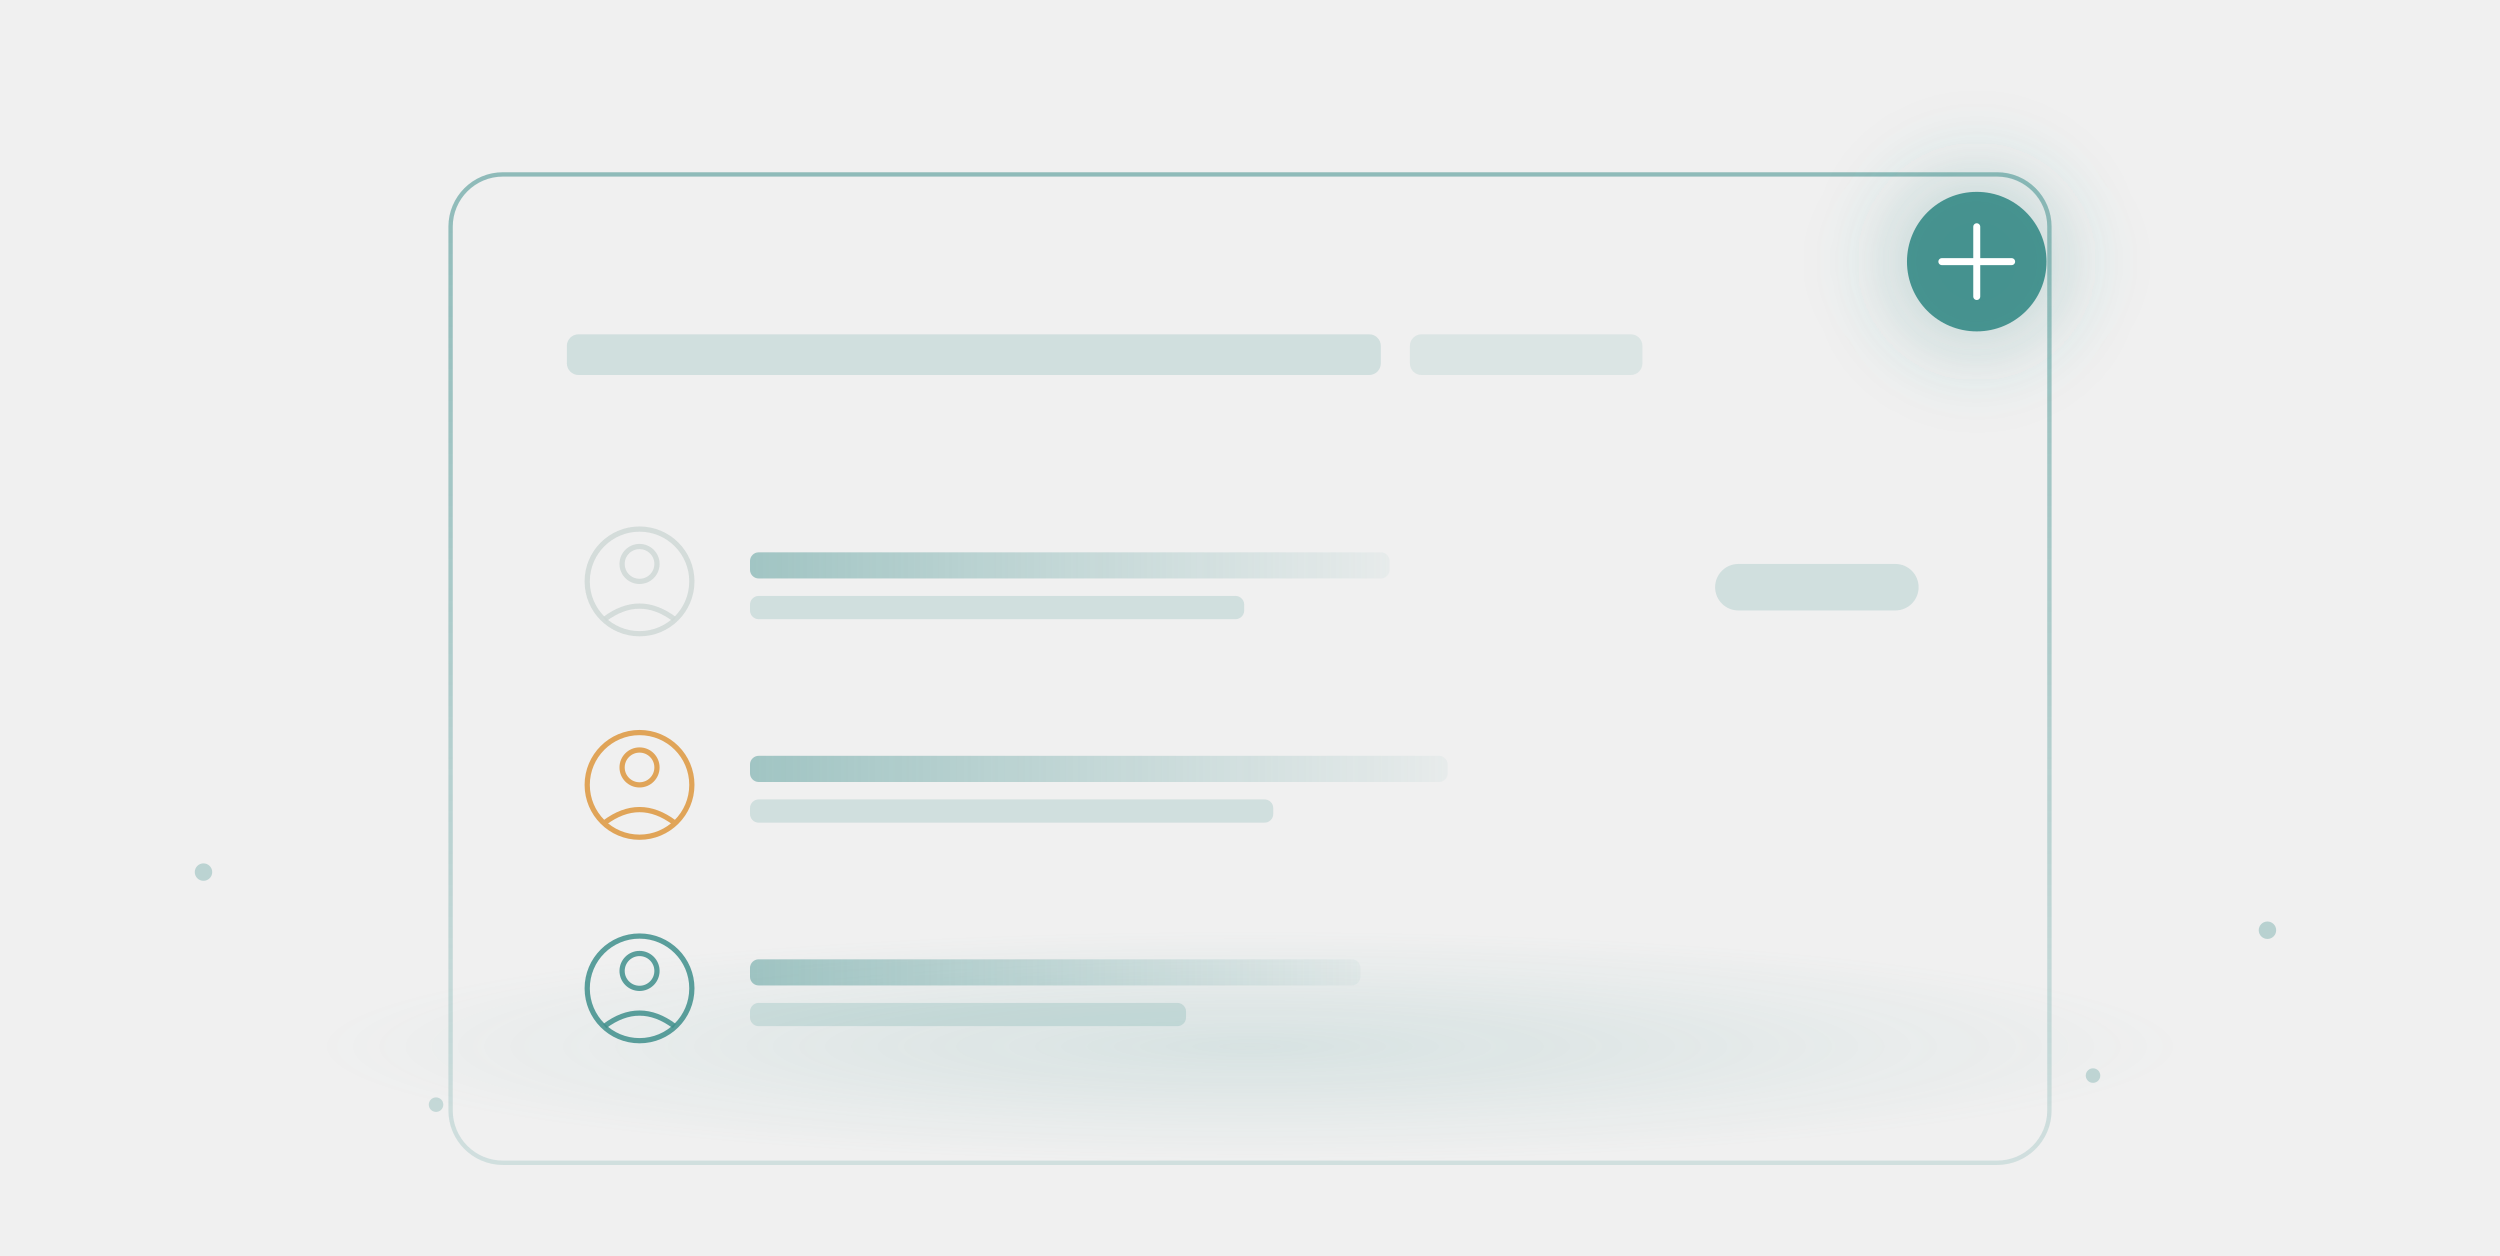
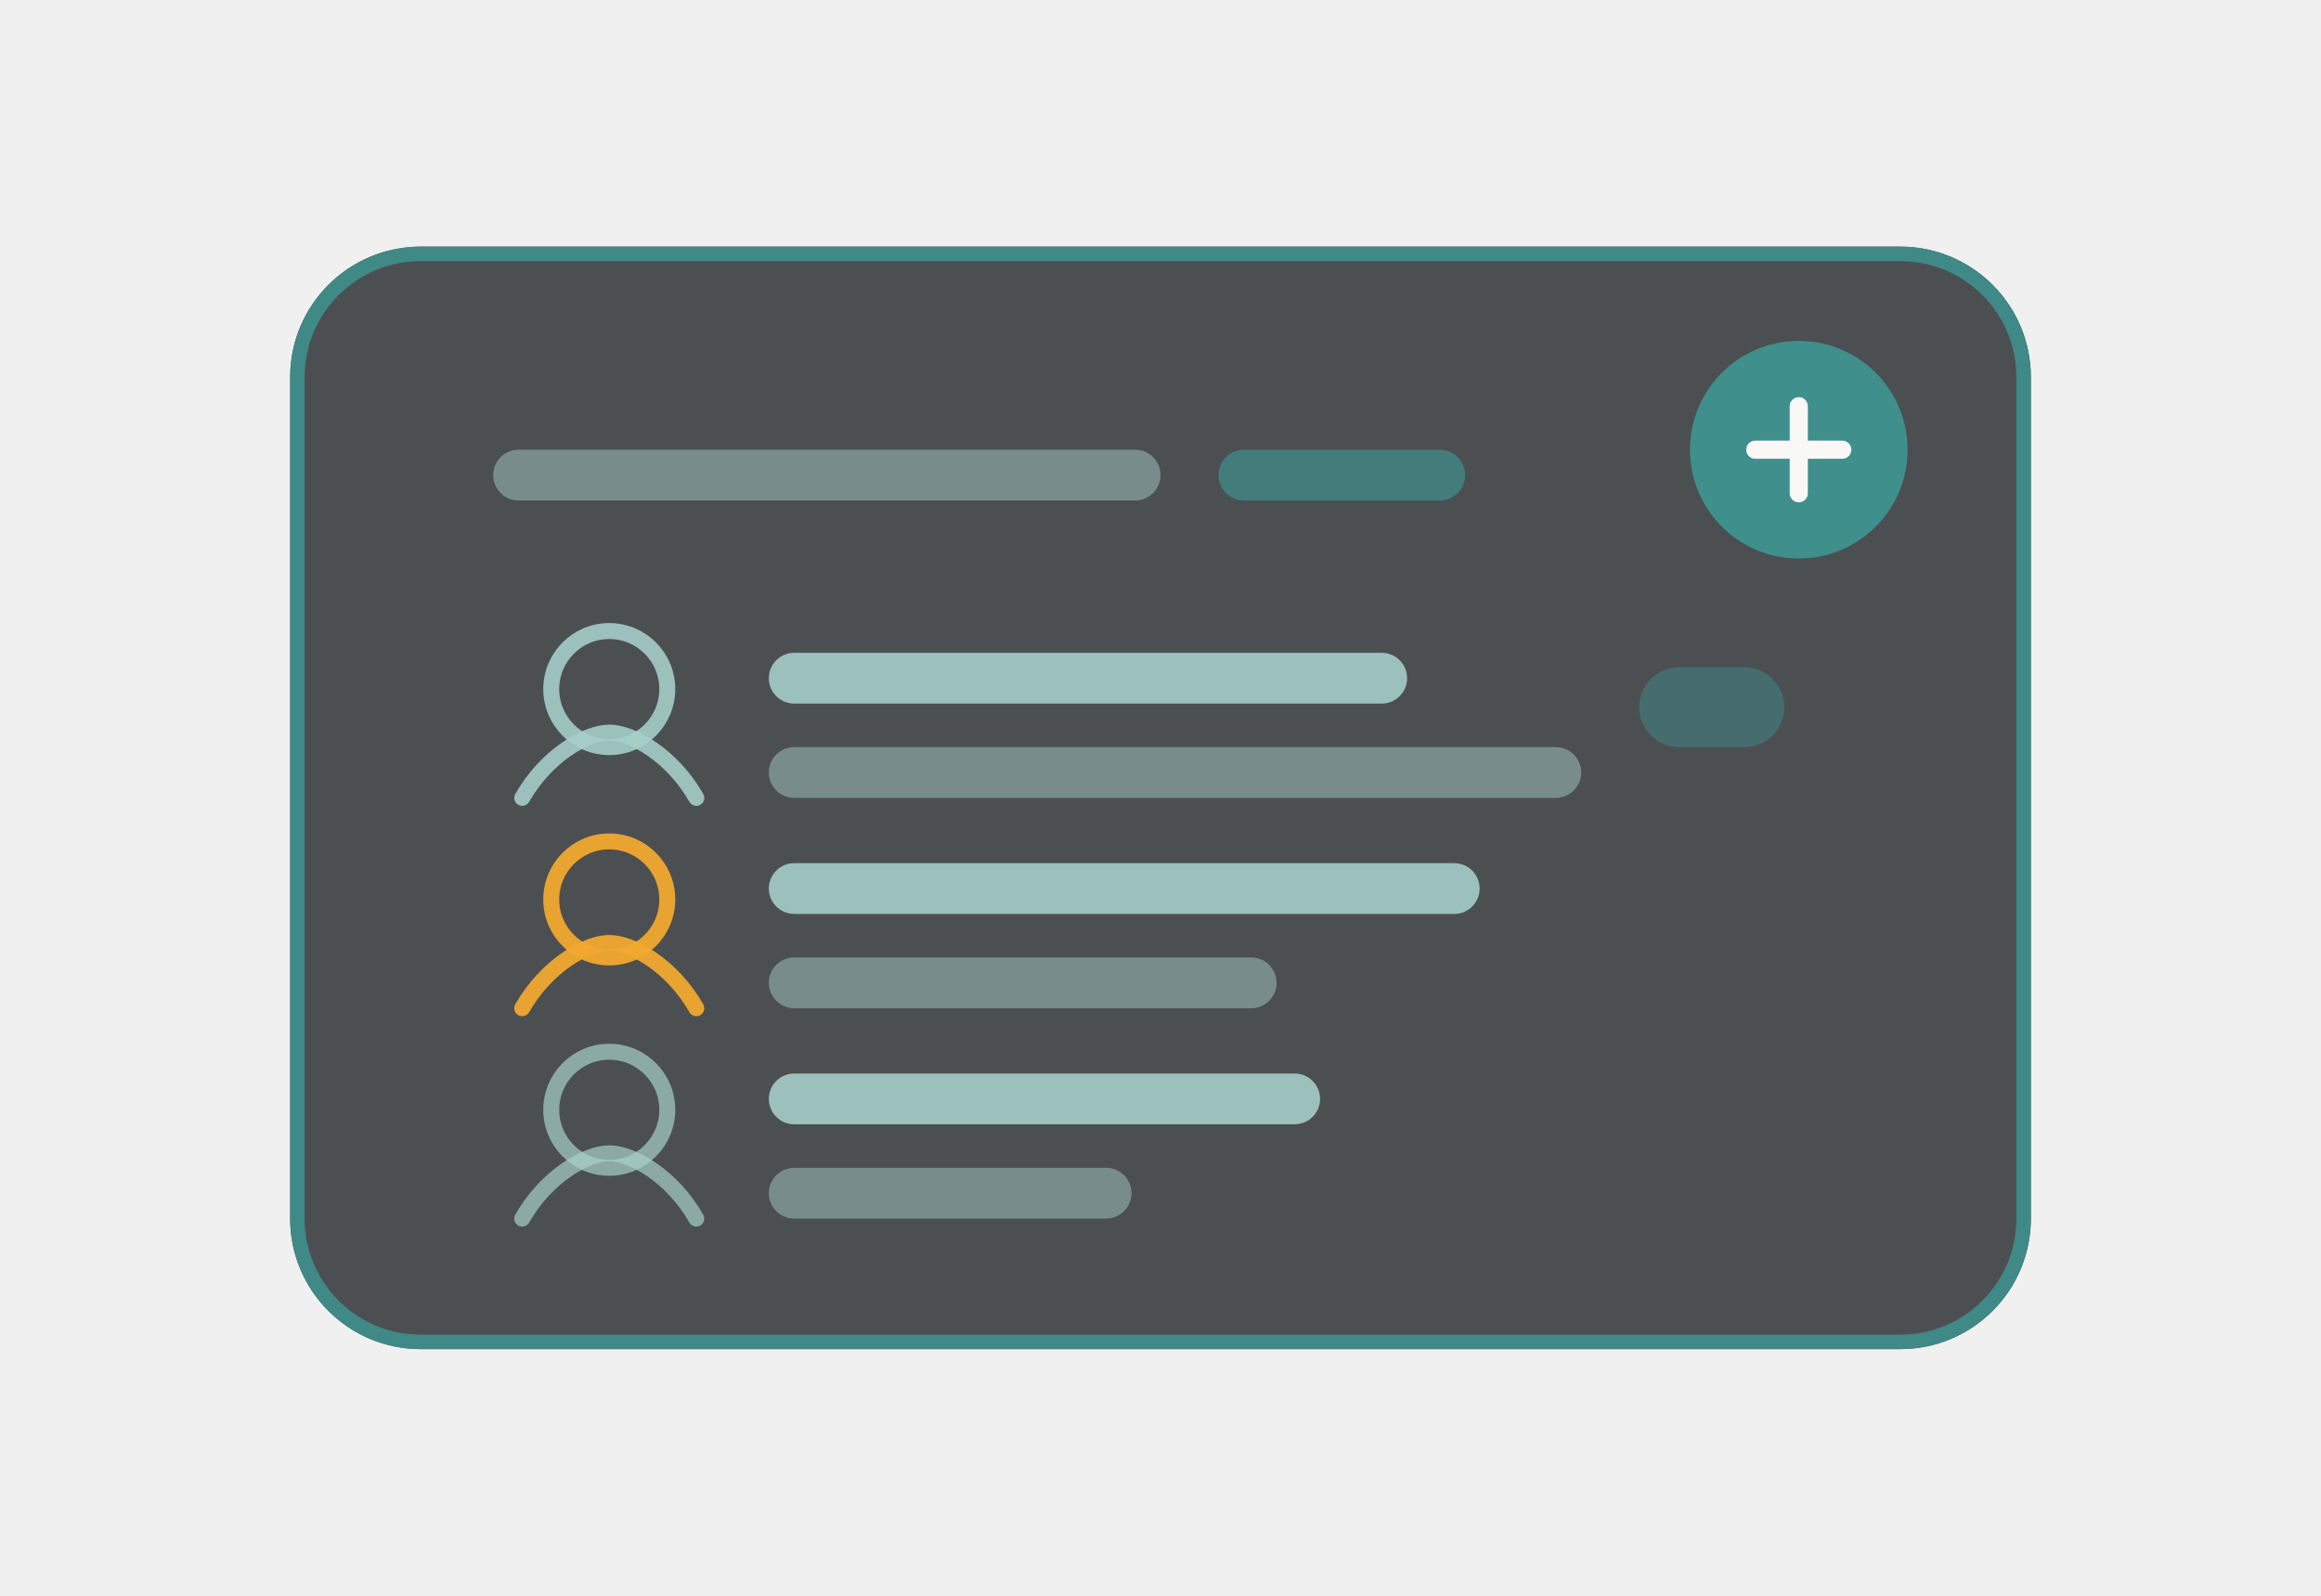
- <svg xmlns="http://www.w3.org/2000/svg" width="860" height="432" viewBox="0 0 860 432" fill="none">
-   <defs>
-     <linearGradient id="panelStroke" x1="0" y1="0" x2="0" y2="1">
-       <stop offset="0" stop-color="#3F8F8C" stop-opacity="0.55" />
-       <stop offset="1" stop-color="#3F8F8C" stop-opacity="0.18" />
-     </linearGradient>
-     <linearGradient id="lineFade" x1="0" y1="0" x2="1" y2="0">
-       <stop offset="0" stop-color="#3F8F8C" stop-opacity="0.45" />
-       <stop offset="1" stop-color="#3F8F8C" stop-opacity="0.05" />
-     </linearGradient>
-     <radialGradient id="glow" cx="0.5" cy="0.5" r="0.5">
-       <stop offset="0" stop-color="#3F8F8C" stop-opacity="0.35" />
-       <stop offset="1" stop-color="#3F8F8C" stop-opacity="0" />
-     </radialGradient>
-     <radialGradient id="floorGlow" cx="0.5" cy="0.5" r="0.5">
-       <stop offset="0" stop-color="#3F8F8C" stop-opacity="0.14" />
-       <stop offset="1" stop-color="#3F8F8C" stop-opacity="0" />
-     </radialGradient>
-     <filter id="softGlow" x="-50%" y="-50%" width="200%" height="200%">
-       <feGaussianBlur stdDeviation="10" />
-     </filter>
-   </defs>
-   <ellipse cx="430" cy="360" rx="320" ry="40" fill="url(#floorGlow)" />
-   <circle cx="70" cy="300" r="3" fill="#3F8F8C" opacity="0.30" />
-   <circle cx="150" cy="380" r="2.5" fill="#3F8F8C" opacity="0.25" />
-   <circle cx="780" cy="320" r="3" fill="#3F8F8C" opacity="0.32" />
-   <circle cx="720" cy="370" r="2.5" fill="#3F8F8C" opacity="0.28" />
-   <rect x="155" y="60" width="550" height="340" rx="18" fill="none" stroke="url(#panelStroke)" stroke-width="1.5" />
-   <rect x="195" y="115" width="280" height="14" rx="4" fill="#3F8F8C" opacity="0.18" />
-   <rect x="485" y="115" width="80" height="14" rx="4" fill="#3F8F8C" opacity="0.12" />
-   <circle cx="220" cy="200" r="18" fill="none" stroke="#cfd8d6" stroke-width="1.8" opacity="0.85" />
-   <circle cx="220" cy="194" r="6" fill="none" stroke="#cfd8d6" stroke-width="1.8" opacity="0.85" />
-   <path d="M208 213 Q220 204 232 213" stroke="#cfd8d6" stroke-width="1.8" fill="none" opacity="0.85" />
-   <rect x="258" y="190" width="220" height="9" rx="3" fill="url(#lineFade)" />
-   <rect x="258" y="205" width="170" height="8" rx="3" fill="#3F8F8C" opacity="0.18" />
-   <rect x="590" y="194" width="70" height="16" rx="8" fill="#3F8F8C" opacity="0.18" />
-   <circle cx="220" cy="270" r="18" fill="none" stroke="#E0A458" stroke-width="1.8" />
-   <circle cx="220" cy="264" r="6" fill="none" stroke="#E0A458" stroke-width="1.8" />
-   <path d="M208 283 Q220 274 232 283" stroke="#E0A458" stroke-width="1.8" fill="none" />
-   <rect x="258" y="260" width="240" height="9" rx="3" fill="url(#lineFade)" />
-   <rect x="258" y="275" width="180" height="8" rx="3" fill="#3F8F8C" opacity="0.18" />
-   <circle cx="220" cy="340" r="18" fill="none" stroke="#3F8F8C" stroke-width="1.8" opacity="0.85" />
-   <circle cx="220" cy="334" r="6" fill="none" stroke="#3F8F8C" stroke-width="1.8" opacity="0.85" />
-   <path d="M208 353 Q220 344 232 353" stroke="#3F8F8C" stroke-width="1.8" fill="none" opacity="0.85" />
-   <rect x="258" y="330" width="210" height="9" rx="3" fill="url(#lineFade)" />
-   <rect x="258" y="345" width="150" height="8" rx="3" fill="#3F8F8C" opacity="0.18" />
-   <circle cx="680" cy="90" r="46" fill="url(#glow)" filter="url(#softGlow)" />
-   <circle cx="680" cy="90" r="24" fill="#3F8F8C" opacity="0.95" />
-   <path d="M680 78 V102 M668 90 H692" stroke="#ffffff" stroke-width="2.4" stroke-linecap="round" />
+ <svg xmlns="http://www.w3.org/2000/svg" width="320" height="220" viewBox="0 0 320 220" fill="none">
+   <rect x="40" y="34" width="240" height="152" rx="18" fill="#14181C" fill-opacity="0.74" />
+   <rect x="41" y="35" width="238" height="150" rx="17" stroke="#3F8F8C" stroke-opacity="0.90" stroke-width="2" />
+   <circle cx="248" cy="62" r="15" fill="#3F8F8C" />
+   <path d="M248 56V68" stroke="#FAF8F6" stroke-width="2.5" stroke-linecap="round" />
+   <path d="M242 62H254" stroke="#FAF8F6" stroke-width="2.5" stroke-linecap="round" />
+   <rect x="68" y="62" width="92" height="7" rx="3.5" fill="#A7D0C9" fill-opacity="0.48" />
+   <rect x="168" y="62" width="34" height="7" rx="3.5" fill="#3F8F8C" fill-opacity="0.72" />
+   <circle cx="84" cy="95" r="8" stroke="#A7D0C9" stroke-opacity="0.88" stroke-width="2.2" />
+   <path d="M72 110C75.3 104.2 80.8 101 84 101C87.2 101 92.7 104.2 96 110" stroke="#A7D0C9" stroke-opacity="0.88" stroke-width="2.2" stroke-linecap="round" />
+   <rect x="106" y="90" width="88" height="7" rx="3.5" fill="#A7D0C9" fill-opacity="0.88" />
+   <rect x="106" y="103" width="112" height="7" rx="3.5" fill="#A7D0C9" fill-opacity="0.48" />
+   <rect x="226" y="92" width="20" height="11" rx="5.5" fill="#3F8F8C" fill-opacity="0.48" />
+   <circle cx="84" cy="124" r="8" stroke="#F2A82F" stroke-opacity="0.94" stroke-width="2.2" />
+   <path d="M72 139C75.3 133.2 80.8 130 84 130C87.2 130 92.7 133.2 96 139" stroke="#F2A82F" stroke-opacity="0.94" stroke-width="2.2" stroke-linecap="round" />
+   <rect x="106" y="119" width="98" height="7" rx="3.5" fill="#A7D0C9" fill-opacity="0.88" />
+   <rect x="106" y="132" width="70" height="7" rx="3.5" fill="#A7D0C9" fill-opacity="0.48" />
+   <circle cx="84" cy="153" r="8" stroke="#A7D0C9" stroke-opacity="0.70" stroke-width="2.2" />
+   <path d="M72 168C75.3 162.2 80.8 159 84 159C87.2 159 92.7 162.2 96 168" stroke="#A7D0C9" stroke-opacity="0.70" stroke-width="2.2" stroke-linecap="round" />
+   <rect x="106" y="148" width="76" height="7" rx="3.5" fill="#A7D0C9" fill-opacity="0.88" />
+   <rect x="106" y="161" width="50" height="7" rx="3.5" fill="#A7D0C9" fill-opacity="0.48" />
</svg>
